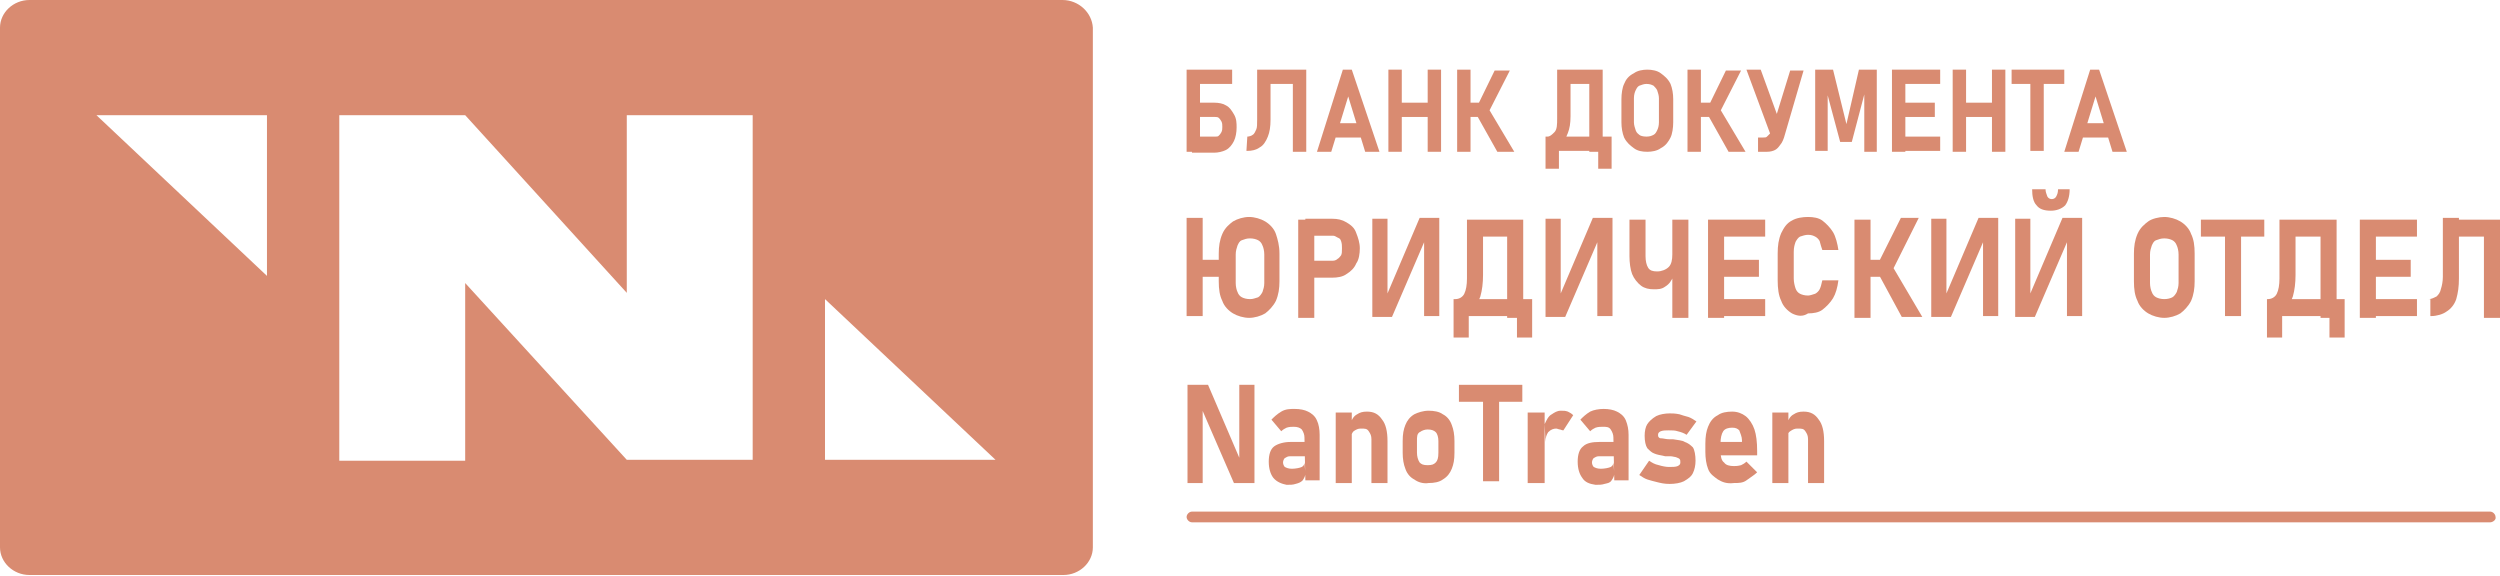
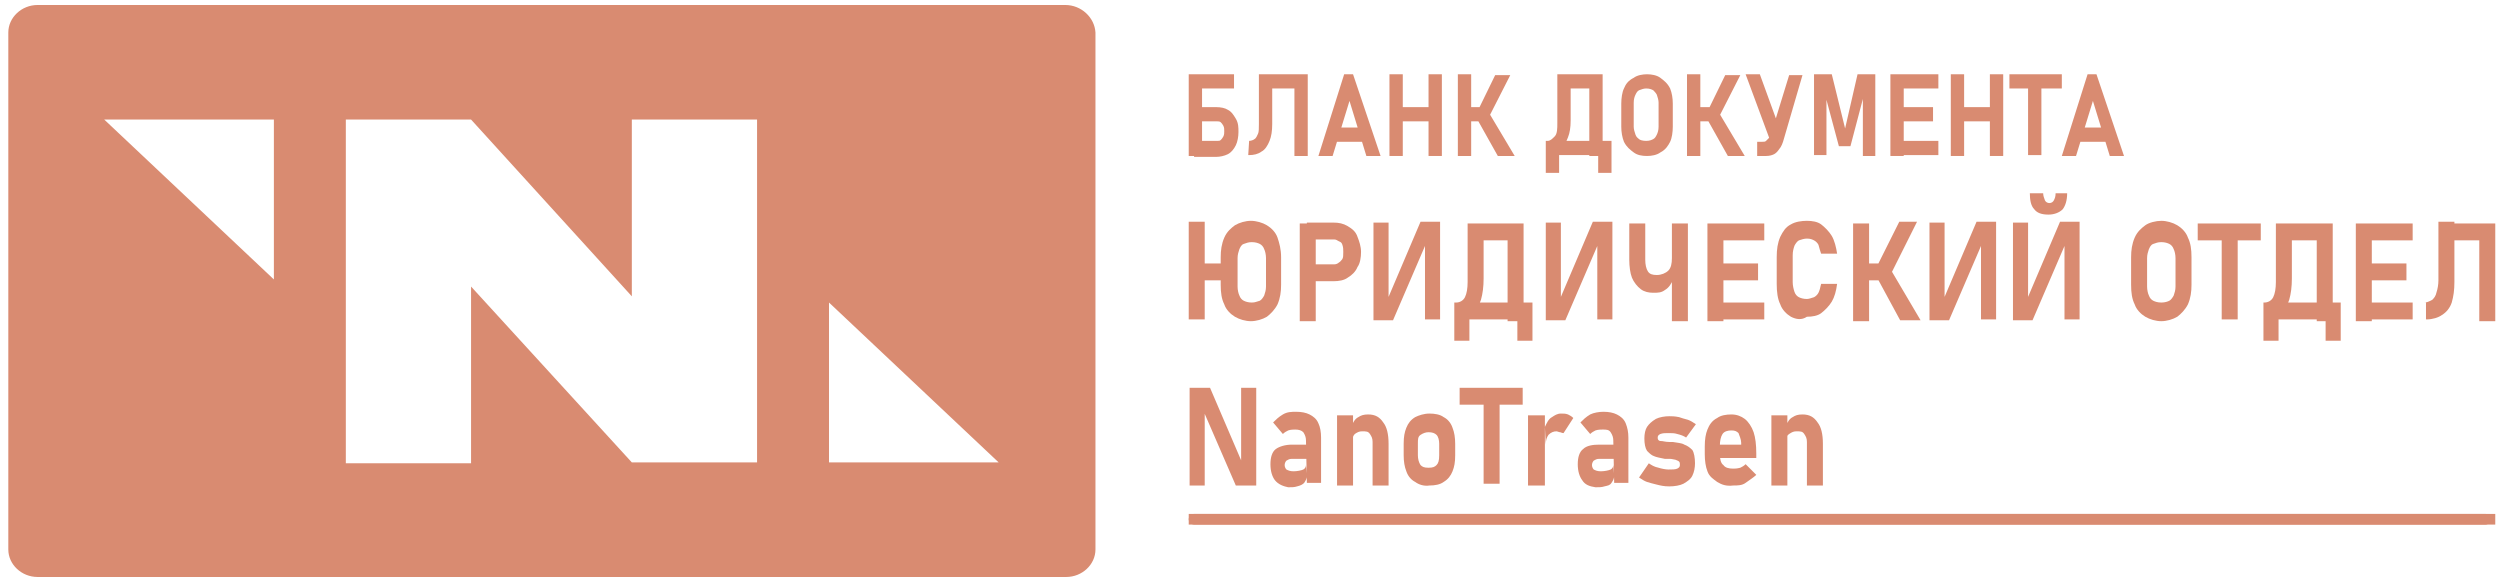
- <svg xmlns="http://www.w3.org/2000/svg" version="1.1" id="Слой_1" x="0px" y="0px" viewBox="0 0 280 64.4" style="enable-background:new 0 0 280 64.4;" xml:space="preserve">
-   <style type="text/css">
+ <svg xmlns="http://www.w3.org/2000/svg" version="1.1" x="0px" y="0px" width="300.7" height="70.0" viewBox="0 0 300.7 70.0" style="enable-background:new 0 0 300.7 70.0;" xml:space="preserve">
+   <style type="text/css" id="style1">
	.st0{fill:#D98B71;}
</style>
-   <path class="st0" d="M119,0H3.3C1.5,0,0,1.4,0,3.1v58.2c0,1.7,1.5,3.1,3.3,3.1h115.8c1.8,0,3.3-1.4,3.3-3.1V3.1  C122.3,1.4,120.8,0,119,0z M29.9,30.9l-19.1-18h19.1C29.9,12.9,29.9,30.9,29.9,30.9z M84.2,51.5h-14L52.1,31.7v19.9H38V12.9h14.1  l18.1,19.9V12.9h14.1v38.6H84.2z M92.4,51.5v-18l19.1,18C111.5,51.5,92.4,51.5,92.4,51.5z" />
-   <g>
-     <g>
-       <g>
-         <path class="st0" d="M132.9,7.8h1.5v9.2h-1.5V7.8z M133.4,7.8h4.6v1.6h-4.6C133.4,9.4,133.4,7.8,133.4,7.8z M133.5,15.3h2.6     c0.2,0,0.3,0,0.4-0.1s0.2-0.2,0.3-0.4s0.1-0.4,0.1-0.6s0-0.4-0.1-0.6c-0.1-0.2-0.2-0.3-0.3-0.4c-0.1-0.1-0.3-0.1-0.4-0.1h-2.6     v-1.6h2.5c0.5,0,1,0.1,1.3,0.3c0.4,0.2,0.6,0.5,0.9,1s0.3,1,0.3,1.5s-0.1,1.1-0.3,1.5c-0.2,0.4-0.5,0.8-0.9,1     c-0.4,0.2-0.9,0.3-1.3,0.3h-2.5V15.3L133.5,15.3z" />
-         <path class="st0" d="M139.7,15.3c0.2,0,0.5-0.1,0.6-0.2c0.2-0.1,0.3-0.4,0.4-0.6s0.1-0.6,0.1-1.1V7.8h1.5v5.6     c0,0.8-0.1,1.4-0.3,1.9c-0.2,0.5-0.5,1-0.9,1.2c-0.4,0.3-0.9,0.4-1.4,0.4h-0.1L139.7,15.3L139.7,15.3z M141.8,7.8h3.7v1.6h-3.7     V7.8z M144.8,7.8h1.5v9.2h-1.5V7.8z" />
-         <path class="st0" d="M150.4,7.8h1l3.1,9.2h-1.6l-1.9-6.2l-1.9,6.2h-1.6L150.4,7.8z M148.8,13.8h4.2v1.6h-4.2V13.8z" />
-         <path class="st0" d="M155.5,7.8h1.5v9.2h-1.5V7.8z M156.2,11.5h4.6v1.6h-4.6V11.5z M159.9,7.8h1.5v9.2h-1.5V7.8z" />
-         <path class="st0" d="M163.2,7.8h1.5v9.2h-1.5V7.8z M163.8,11.5h2.8v1.6h-2.8V11.5z M165.4,12.9l1.4-0.6l2.8,4.7h-1.9L165.4,12.9z      M165.4,12l2-4.1h1.7l-2.7,5.3L165.4,12z" />
-         <path class="st0" d="M173.1,15.3h6.9v1.6h-6.9V15.3z M173.1,15.3h1.5v3.6h-1.5V15.3z M173.2,15.3h0.1c0.3,0,0.5-0.2,0.8-0.5     s0.3-0.9,0.3-1.5V7.8h1.5v5.2c0,0.8-0.1,1.4-0.3,1.9c-0.2,0.5-0.4,1-0.9,1.2c-0.3,0.3-0.9,0.4-1.4,0.4h-0.2v-1.2H173.2z      M175.2,7.8h3.4v1.6h-3.4V7.8z M178,7.8h1.5v9.2H178V7.8z M179,15.3h1.5v3.6H179V15.3z" />
-         <path class="st0" d="M183,16.6c-0.4-0.3-0.8-0.6-1.1-1.2c-0.2-0.5-0.3-1.1-0.3-1.7v-2.6c0-0.6,0.1-1.3,0.3-1.7     c0.2-0.5,0.5-0.9,1.1-1.2c0.4-0.3,1-0.4,1.5-0.4c0.5,0,1.1,0.1,1.5,0.4c0.4,0.3,0.8,0.6,1.1,1.2c0.2,0.5,0.3,1.1,0.3,1.7v2.6     c0,0.6-0.1,1.3-0.3,1.7c-0.2,0.4-0.5,0.9-1.1,1.2c-0.4,0.3-1,0.4-1.5,0.4C183.9,17,183.4,16.9,183,16.6z M185.2,15.1     c0.2-0.1,0.3-0.3,0.4-0.5c0.1-0.2,0.2-0.5,0.2-0.9V11c0-0.3-0.1-0.6-0.2-0.9c-0.1-0.2-0.3-0.4-0.4-0.5c-0.2-0.1-0.4-0.2-0.8-0.2     c-0.3,0-0.5,0.1-0.8,0.2c-0.2,0.1-0.3,0.3-0.4,0.5c-0.1,0.2-0.2,0.5-0.2,0.9v2.7c0,0.3,0.1,0.6,0.2,0.9s0.3,0.4,0.4,0.5     s0.4,0.2,0.8,0.2C184.8,15.3,185,15.2,185.2,15.1z" />
-         <path class="st0" d="M189,7.8h1.5v9.2H189V7.8z M189.6,11.5h2.8v1.6h-2.8V11.5z M191.3,12.9l1.4-0.6l2.8,4.7h-1.9L191.3,12.9z      M191.3,12l2-4.1h1.7l-2.7,5.3L191.3,12z" />
-         <path class="st0" d="M195.6,7.8h1.6l2.4,6.6l-1,1.5L195.6,7.8z M199.9,15.1c-0.1,0.4-0.3,0.9-0.5,1.1c-0.2,0.3-0.4,0.5-0.6,0.6     c-0.2,0.1-0.5,0.2-0.9,0.2h-1v-1.6h0.6c0.2,0,0.3,0,0.4-0.1c0.1-0.1,0.2-0.2,0.3-0.3c0.1-0.1,0.2-0.3,0.3-0.6l2-6.5h1.5     L199.9,15.1z" />
-         <path class="st0" d="M208.2,7.8h2v9.2h-1.4V9.8l0.1,0.4l-1.5,5.7h-1.3l-1.5-5.6l0.1-0.5v7.1h-1.4V7.8h2l1.5,6.1L208.2,7.8z" />
-         <path class="st0" d="M211.9,7.8h1.5v9.2h-1.5V7.8z M212.5,7.8h4.8v1.6h-4.8V7.8z M212.5,11.5h4.2v1.6h-4.2V11.5z M212.5,15.3h4.8     v1.6h-4.8V15.3z" />
-         <path class="st0" d="M218.7,7.8h1.5v9.2h-1.5V7.8z M219.5,11.5h4.6v1.6h-4.6V11.5z M223.1,7.8h1.5v9.2h-1.5V7.8z" />
-         <path class="st0" d="M225.3,7.8h5.9v1.6h-5.9V7.8z M227.4,8.5h1.5v8.4h-1.5V8.5z" />
-         <path class="st0" d="M234.1,7.8h1l3.1,9.2h-1.6l-1.9-6.2l-1.9,6.2h-1.6L234.1,7.8z M232.5,13.8h4.2v1.6h-4.2V13.8z" />
-         <path class="st0" d="M134.7,35.4h-1.8v-11h1.8V35.4z M133.6,29.1h3.8V31h-3.8V29.1z M138.1,35.1c-0.5-0.3-1-0.8-1.2-1.4     c-0.3-0.6-0.4-1.3-0.4-2.2v-3.1c0-0.8,0.1-1.5,0.4-2.2s0.8-1.1,1.2-1.4c0.5-0.3,1.2-0.5,1.8-0.5s1.3,0.2,1.8,0.5     c0.5,0.3,1,0.8,1.2,1.4c0.2,0.6,0.4,1.3,0.4,2.2v3.1c0,0.8-0.1,1.5-0.4,2.2c-0.3,0.6-0.8,1.1-1.2,1.4c-0.5,0.3-1.2,0.5-1.8,0.5     S138.6,35.4,138.1,35.1z M140.9,33.3c0.2-0.1,0.4-0.4,0.5-0.6c0.1-0.3,0.2-0.6,0.2-1v-3.2c0-0.4-0.1-0.8-0.2-1     c-0.1-0.3-0.3-0.5-0.5-0.6s-0.5-0.2-0.9-0.2s-0.6,0.1-0.9,0.2s-0.4,0.4-0.5,0.6c-0.1,0.3-0.2,0.6-0.2,1v3.2c0,0.4,0.1,0.8,0.2,1     c0.1,0.3,0.3,0.5,0.5,0.6s0.5,0.2,0.9,0.2S140.5,33.4,140.9,33.3z" />
-         <path class="st0" d="M145.4,24.6h1.8v11h-1.8V24.6z M146.2,29.2h3.1c0.2,0,0.4-0.1,0.5-0.2c0.2-0.1,0.3-0.3,0.4-0.4     c0.1-0.2,0.1-0.4,0.1-0.8c0-0.3,0-0.5-0.1-0.8s-0.2-0.3-0.4-0.4c-0.2-0.1-0.3-0.2-0.5-0.2h-3.1v-1.9h3c0.6,0,1.1,0.1,1.6,0.4     c0.5,0.3,0.9,0.6,1.1,1.2c0.2,0.5,0.4,1.1,0.4,1.7s-0.1,1.3-0.4,1.7c-0.2,0.5-0.6,0.9-1.1,1.2c-0.4,0.3-1,0.4-1.6,0.4h-3V29.2z" />
-         <path class="st0" d="M159.5,35.4v-8.7l0.1,0.2l-3.7,8.6h-2.2v-11h1.7v8.8l-0.1-0.2l3.7-8.7h2.2v11L159.5,35.4L159.5,35.4z" />
-         <path class="st0" d="M162.8,33.5h8.2v1.9h-8.2V33.5z M162.8,33.5h1.7v4.3h-1.7V33.5z M162.9,33.5h0.1c0.4,0,0.8-0.2,1-0.6     c0.2-0.4,0.3-1,0.3-1.7v-6.6h1.8v6.2c0,0.9-0.1,1.7-0.3,2.4c-0.2,0.6-0.5,1.1-1,1.4c-0.4,0.3-1,0.5-1.6,0.5h-0.3V33.5L162.9,33.5     z M165.4,24.6h4.2v1.9h-4.2V24.6z M168.8,24.6h1.8v11h-1.8V24.6z M169.9,33.5h1.7v4.3h-1.7V33.5z" />
-         <path class="st0" d="M178.9,35.4v-8.7l0.1,0.2l-3.7,8.6h-2.2v-11h1.7v8.8l-0.1-0.2l3.7-8.7h2.2v11L178.9,35.4L178.9,35.4z" />
-         <path class="st0" d="M183.8,32c-0.4-0.3-0.8-0.8-1-1.3s-0.3-1.3-0.3-2v-4.1h1.8v4.1c0,0.5,0.1,1,0.3,1.3c0.2,0.3,0.5,0.4,1,0.4     c0.5,0,1-0.2,1.3-0.5c0.3-0.3,0.4-0.8,0.4-1.4v-0.9h0.4v1.8c0,0.6-0.1,1.2-0.3,1.6s-0.4,0.8-0.9,1.1c-0.4,0.3-0.8,0.3-1.3,0.3     C184.7,32.4,184.2,32.3,183.8,32z M187.3,24.6h1.8v11h-1.8V24.6z" />
-         <path class="st0" d="M191.3,24.6h1.8v11h-1.8V24.6z M191.9,24.6h5.8v1.9h-5.8V24.6z M191.9,29.1h5.1V31h-5.1V29.1z M191.9,33.5     h5.8v1.9h-5.8V33.5z" />
-         <path class="st0" d="M200.7,35.1c-0.5-0.3-1-0.8-1.2-1.4c-0.3-0.6-0.4-1.4-0.4-2.3v-3c0-0.9,0.1-1.6,0.4-2.3     c0.3-0.6,0.6-1.1,1.2-1.4c0.5-0.3,1.2-0.4,1.8-0.4c0.6,0,1.2,0.1,1.6,0.4c0.4,0.3,0.9,0.8,1.2,1.3c0.3,0.5,0.5,1.3,0.6,2h-1.8     c-0.1-0.3-0.2-0.6-0.3-1c-0.1-0.2-0.3-0.4-0.5-0.5c-0.2-0.1-0.4-0.2-0.8-0.2c-0.3,0-0.6,0.1-0.9,0.2c-0.2,0.1-0.4,0.4-0.5,0.6     c-0.1,0.3-0.2,0.6-0.2,1.1v3c0,0.4,0.1,0.8,0.2,1.1c0.1,0.3,0.3,0.5,0.5,0.6c0.2,0.1,0.5,0.2,0.9,0.2c0.2,0,0.5-0.1,0.8-0.2     c0.2-0.1,0.4-0.3,0.5-0.5s0.2-0.5,0.3-1h1.8c-0.1,0.8-0.3,1.5-0.6,2c-0.3,0.5-0.8,1-1.2,1.3c-0.4,0.3-1,0.4-1.6,0.4     C201.9,35.5,201.3,35.4,200.7,35.1z" />
-         <path class="st0" d="M207.7,24.6h1.8v11h-1.8V24.6z M208.5,29.1h3.4V31h-3.4V29.1z M210.4,30.7l1.6-0.8l3.3,5.6h-2.3L210.4,30.7z      M210.4,29.4l2.5-5h2l-3.2,6.4L210.4,29.4z" />
-         <path class="st0" d="M222.1,35.4v-8.7l0.1,0.2l-3.7,8.6h-2.2v-11h1.7v8.8l-0.1-0.2l3.7-8.7h2.2v11L222.1,35.4L222.1,35.4z" />
-         <path class="st0" d="M231.5,35.4v-8.7l0.1,0.2l-3.7,8.6h-2.2v-11h1.7v8.8l-0.1-0.2l3.7-8.7h2.2v11L231.5,35.4L231.5,35.4z      M231.8,21.2c0,0.8-0.2,1.4-0.5,1.8c-0.4,0.4-1,0.6-1.6,0.6l0,0c-0.8,0-1.3-0.2-1.6-0.6c-0.4-0.4-0.5-1.1-0.5-1.8h1.5     c0,0.3,0.1,0.5,0.2,0.8c0.1,0.2,0.3,0.3,0.5,0.3l0,0c0.2,0,0.4-0.1,0.5-0.3c0.1-0.2,0.2-0.4,0.2-0.8H231.8z" />
-         <path class="st0" d="M240.6,35.1c-0.5-0.3-1-0.8-1.2-1.4c-0.3-0.6-0.4-1.3-0.4-2.2v-3.1c0-0.8,0.1-1.5,0.4-2.2s0.8-1.1,1.2-1.4     c0.4-0.3,1.2-0.5,1.8-0.5c0.6,0,1.3,0.2,1.8,0.5c0.5,0.3,1,0.8,1.2,1.4c0.3,0.6,0.4,1.3,0.4,2.2v3.1c0,0.8-0.1,1.5-0.4,2.2     c-0.3,0.6-0.8,1.1-1.2,1.4c-0.5,0.3-1.2,0.5-1.8,0.5S241.1,35.4,240.6,35.1z M243.3,33.3c0.2-0.1,0.4-0.4,0.5-0.6     c0.1-0.3,0.2-0.6,0.2-1v-3.2c0-0.4-0.1-0.8-0.2-1c-0.1-0.3-0.3-0.5-0.5-0.6s-0.5-0.2-0.9-0.2s-0.6,0.1-0.9,0.2s-0.4,0.4-0.5,0.6     c-0.1,0.3-0.2,0.6-0.2,1v3.2c0,0.4,0.1,0.8,0.2,1c0.1,0.3,0.3,0.5,0.5,0.6s0.5,0.2,0.9,0.2S243.1,33.4,243.3,33.3z" />
-         <path class="st0" d="M246.5,24.6h7.1v1.9h-7.1V24.6z M249.2,25.4h1.8v10h-1.8V25.4z" />
-         <path class="st0" d="M253.9,33.5h8.2v1.9h-8.2V33.5z M253.9,33.5h1.7v4.3h-1.7V33.5z M253.9,33.5h0.1c0.4,0,0.8-0.2,1-0.6     c0.2-0.4,0.3-1,0.3-1.7v-6.6h1.8v6.2c0,0.9-0.1,1.7-0.3,2.4c-0.2,0.6-0.5,1.1-1,1.4s-1,0.5-1.6,0.5h-0.3V33.5L253.9,33.5z      M256.4,24.6h4.2v1.9h-4.2V24.6z M259.9,24.6h1.8v11h-1.8V24.6z M260.9,33.5h1.7v4.3h-1.7V33.5z" />
-         <path class="st0" d="M264.3,24.6h1.8v11h-1.8V24.6z M264.9,24.6h5.8v1.9h-5.8V24.6z M264.9,29.1h5.1V31h-5.1V29.1z M264.9,33.5     h5.8v1.9h-5.8V33.5z" />
-         <path class="st0" d="M272,33.5c0.3,0,0.5-0.1,0.9-0.3c0.2-0.2,0.4-0.4,0.5-0.9c0.1-0.3,0.2-0.8,0.2-1.3v-6.6h1.8v6.8     c0,0.9-0.1,1.6-0.3,2.3c-0.2,0.6-0.6,1.1-1.1,1.4c-0.4,0.3-1.1,0.5-1.7,0.5h-0.1v-1.9H272z M274.5,24.6h4.4v1.9h-4.4V24.6z      M278.2,24.6h1.8v11h-1.8V24.6z" />
-         <path class="st0" d="M133,43.1h2.3l3.6,8.4l-0.1,0.2v-8.6h1.7v11h-2.3l-3.6-8.3l0.1-0.2v8.5H133L133,43.1L133,43.1z" />
-         <path class="st0" d="M142.6,53.5c-0.3-0.4-0.5-1-0.5-1.8c0-0.8,0.2-1.4,0.6-1.7c0.4-0.3,1.1-0.5,1.8-0.5h1.7l0.1,1.6h-1.8     c-0.3,0-0.4,0.1-0.6,0.2c-0.1,0.1-0.2,0.3-0.2,0.5s0.1,0.4,0.2,0.5c0.2,0.1,0.4,0.2,0.8,0.2c0.4,0,0.9-0.1,1.1-0.2     c0.2-0.1,0.3-0.3,0.3-0.5l0.1,1.2c0,0.3-0.1,0.5-0.3,0.8c-0.2,0.2-0.4,0.3-0.8,0.4c-0.3,0.1-0.6,0.1-1,0.1     C143.6,54.2,143,54,142.6,53.5z M146.1,49c0-0.3-0.1-0.6-0.3-0.9c-0.2-0.2-0.5-0.3-0.9-0.3c-0.2,0-0.5,0-0.8,0.1     c-0.2,0.1-0.4,0.2-0.6,0.4l-1.1-1.3c0.3-0.3,0.6-0.6,1.1-0.9s1-0.3,1.5-0.3c0.6,0,1.1,0.1,1.5,0.3c0.4,0.2,0.8,0.5,1,1     c0.2,0.4,0.3,1,0.3,1.6v5.1h-1.6L146.1,49L146.1,49z" />
-         <path class="st0" d="M149.6,46.2h1.8v7.9h-1.8V46.2z M153.6,49.2c0-0.4-0.1-0.6-0.3-0.9s-0.4-0.3-0.9-0.3c-0.3,0-0.5,0.1-0.8,0.3     c-0.2,0.2-0.3,0.5-0.3,0.9l-0.1-1.7c0.2-0.5,0.4-0.9,0.8-1.1c0.3-0.2,0.6-0.3,1.1-0.3c0.8,0,1.3,0.3,1.7,0.9     c0.4,0.5,0.6,1.3,0.6,2.4v4.7h-1.8V49.2L153.6,49.2z" />
-         <path class="st0" d="M158.4,53.7c-0.4-0.2-0.8-0.6-1-1.2c-0.2-0.5-0.3-1.1-0.3-1.8v-1.3c0-0.8,0.1-1.3,0.3-1.8     c0.2-0.5,0.5-0.9,1-1.2c0.4-0.2,1-0.4,1.6-0.4s1.2,0.1,1.6,0.4c0.4,0.2,0.8,0.6,1,1.2c0.2,0.5,0.3,1.1,0.3,1.8v1.3     c0,0.8-0.1,1.3-0.3,1.8c-0.2,0.5-0.5,0.9-1,1.2c-0.4,0.3-1,0.4-1.6,0.4C159.4,54.2,158.8,54,158.4,53.7z M160.8,51.8     c0.2-0.2,0.3-0.5,0.3-1.1v-1.3c0-0.4-0.1-0.8-0.3-1s-0.5-0.3-0.9-0.3c-0.3,0-0.6,0.1-0.9,0.3s-0.3,0.5-0.3,1v1.3     c0,0.4,0.1,0.8,0.3,1.1c0.2,0.2,0.4,0.3,0.9,0.3C160.4,52.1,160.6,52,160.8,51.8z" />
-         <path class="st0" d="M163.4,43.1h7.1V45h-7.1V43.1L163.4,43.1z M166.1,43.9h1.8v10h-1.8V43.9z" />
-         <path class="st0" d="M171.1,46.2h1.9v7.9h-1.9V46.2z M174.7,48.1c-0.1,0-0.3-0.1-0.4-0.1c-0.3,0-0.6,0.1-0.9,0.4     c-0.2,0.3-0.3,0.6-0.3,1.1l-0.1-2c0.2-0.4,0.4-0.9,0.8-1.1c0.3-0.2,0.6-0.4,1-0.4s0.5,0,0.8,0.1c0.2,0.1,0.4,0.2,0.6,0.4     l-1.1,1.7C174.9,48.2,174.8,48.1,174.7,48.1z" />
-         <path class="st0" d="M177.2,53.5c-0.3-0.4-0.5-1-0.5-1.8c0-0.8,0.2-1.4,0.6-1.7c0.4-0.4,1.1-0.5,1.8-0.5h1.7l0.1,1.6h-1.8     c-0.3,0-0.4,0.1-0.6,0.2c-0.1,0.1-0.2,0.3-0.2,0.5s0.1,0.4,0.2,0.5c0.2,0.1,0.4,0.2,0.8,0.2c0.4,0,0.9-0.1,1.1-0.2     c0.2-0.1,0.3-0.3,0.3-0.5l0.1,1.2c0,0.3-0.1,0.5-0.3,0.8s-0.4,0.3-0.8,0.4c-0.3,0.1-0.6,0.1-1,0.1C178,54.2,177.5,54,177.2,53.5z      M180.7,49c0-0.3-0.1-0.6-0.3-0.9s-0.5-0.3-0.9-0.3c-0.2,0-0.5,0-0.8,0.1c-0.2,0.1-0.4,0.2-0.6,0.4l-1.1-1.3     c0.3-0.3,0.6-0.6,1.1-0.9c0.4-0.2,1-0.3,1.5-0.3c0.6,0,1.1,0.1,1.5,0.3c0.4,0.2,0.8,0.5,1,1s0.3,1,0.3,1.6v5.1h-1.6L180.7,49     L180.7,49z" />
-         <path class="st0" d="M185.6,54c-0.4-0.1-0.8-0.2-1.1-0.3c-0.3-0.1-0.6-0.3-0.9-0.5l1.1-1.6c0.3,0.2,0.6,0.4,1.1,0.5     c0.3,0.1,0.8,0.2,1.1,0.2c0.4,0,0.8,0,1-0.1c0.2-0.1,0.3-0.2,0.3-0.4s0-0.3-0.1-0.4c-0.1-0.1-0.2-0.1-0.4-0.2     c-0.1,0-0.4-0.1-0.6-0.1c-0.1,0-0.1,0-0.2,0s-0.2,0-0.2,0s0,0-0.1,0c0,0,0,0-0.1,0c-0.5-0.1-1-0.2-1.2-0.3     c-0.3-0.1-0.5-0.3-0.8-0.6c-0.2-0.3-0.3-0.8-0.3-1.4c0-0.5,0.1-1,0.3-1.3c0.2-0.3,0.5-0.6,1-0.9c0.4-0.2,1-0.3,1.5-0.3     c0.3,0,0.6,0,1.1,0.1c0.3,0.1,0.6,0.2,1,0.3c0.3,0.1,0.6,0.3,0.9,0.5l-1.1,1.5c-0.3-0.2-0.6-0.3-1-0.4c-0.3-0.1-0.6-0.1-1-0.1     s-0.6,0-0.9,0.1c-0.2,0.1-0.3,0.2-0.3,0.4c0,0.1,0,0.2,0.1,0.3c0.1,0.1,0.2,0.1,0.4,0.1c0.1,0,0.4,0.1,0.8,0.1h0.1h0.1     c0,0,0,0,0.1,0c0,0,0,0,0.1,0c0.5,0.1,1,0.1,1.3,0.3c0.3,0.1,0.6,0.3,0.9,0.6c0.2,0.3,0.3,0.9,0.3,1.5c0,0.5-0.1,1-0.3,1.4     c-0.2,0.4-0.5,0.6-1,0.9c-0.4,0.2-1,0.3-1.6,0.3C186.4,54.2,186,54.1,185.6,54z" />
-         <path class="st0" d="M192.4,53.7c-0.4-0.3-0.9-0.6-1.1-1.2c-0.2-0.5-0.3-1.2-0.3-1.9v-0.9c0-0.8,0.1-1.4,0.3-1.9     c0.2-0.5,0.5-1,1.1-1.3c0.4-0.3,1-0.4,1.6-0.4s1.1,0.2,1.5,0.5c0.4,0.3,0.8,0.9,1,1.5c0.2,0.6,0.3,1.4,0.3,2.4V51h-4.7v-1.5h3     v-0.2c0-0.4-0.2-0.8-0.3-1.1c-0.2-0.2-0.4-0.3-0.8-0.3c-0.4,0-0.8,0.1-1,0.4c-0.2,0.3-0.3,0.8-0.3,1.3v1c0,0.5,0.1,1,0.4,1.2     c0.2,0.3,0.6,0.4,1.1,0.4c0.2,0,0.4,0,0.8-0.1c0.2-0.1,0.4-0.2,0.6-0.4l1.2,1.2c-0.3,0.3-0.8,0.6-1.2,0.9s-0.9,0.3-1.4,0.3     C193.4,54.2,192.9,54,192.4,53.7z" />
-         <path class="st0" d="M198.5,46.2h1.8v7.9h-1.8V46.2z M202.5,49.2c0-0.4-0.1-0.6-0.3-0.9s-0.4-0.3-0.9-0.3c-0.3,0-0.5,0.1-0.8,0.3     s-0.3,0.5-0.3,0.9l-0.1-1.7c0.2-0.5,0.4-0.9,0.8-1.1c0.3-0.2,0.6-0.3,1.1-0.3c0.8,0,1.3,0.3,1.7,0.9c0.4,0.5,0.6,1.3,0.6,2.4v4.7     h-1.8V49.2z" />
+   <g id="normalized_artwork" transform="translate(1,0.6) scale(1.068323)">
+     <path class="st0" d="M119,0H3.3C1.5,0,0,1.4,0,3.1v58.2c0,1.7,1.5,3.1,3.3,3.1h115.8c1.8,0,3.3-1.4,3.3-3.1V3.1  C122.3,1.4,120.8,0,119,0z M29.9,30.9l-19.1-18h19.1C29.9,12.9,29.9,30.9,29.9,30.9z M84.2,51.5h-14L52.1,31.7v19.9H38V12.9h14.1  l18.1,19.9V12.9h14.1v38.6H84.2z M92.4,51.5v-18l19.1,18C111.5,51.5,92.4,51.5,92.4,51.5z" id="path1" />
+     <g id="g43">
+       <g id="g42">
+         <g id="g41">
+           <path class="st0" d="M132.9,7.8h1.5v9.2h-1.5V7.8z M133.4,7.8h4.6v1.6h-4.6C133.4,9.4,133.4,7.8,133.4,7.8z M133.5,15.3h2.6     c0.2,0,0.3,0,0.4-0.1s0.2-0.2,0.3-0.4s0.1-0.4,0.1-0.6s0-0.4-0.1-0.6c-0.1-0.2-0.2-0.3-0.3-0.4c-0.1-0.1-0.3-0.1-0.4-0.1h-2.6     v-1.6h2.5c0.5,0,1,0.1,1.3,0.3c0.4,0.2,0.6,0.5,0.9,1s0.3,1,0.3,1.5s-0.1,1.1-0.3,1.5c-0.2,0.4-0.5,0.8-0.9,1     c-0.4,0.2-0.9,0.3-1.3,0.3h-2.5V15.3L133.5,15.3z" id="path2" />
+           <path class="st0" d="M139.7,15.3c0.2,0,0.5-0.1,0.6-0.2c0.2-0.1,0.3-0.4,0.4-0.6s0.1-0.6,0.1-1.1V7.8h1.5v5.6     c0,0.8-0.1,1.4-0.3,1.9c-0.2,0.5-0.5,1-0.9,1.2c-0.4,0.3-0.9,0.4-1.4,0.4h-0.1L139.7,15.3L139.7,15.3z M141.8,7.8h3.7v1.6h-3.7     V7.8z M144.8,7.8h1.5v9.2h-1.5V7.8z" id="path3" />
+           <path class="st0" d="M150.4,7.8h1l3.1,9.2h-1.6l-1.9-6.2l-1.9,6.2h-1.6L150.4,7.8z M148.8,13.8h4.2v1.6h-4.2V13.8z" id="path4" />
+           <path class="st0" d="M155.5,7.8h1.5v9.2h-1.5V7.8z M156.2,11.5h4.6v1.6h-4.6V11.5z M159.9,7.8h1.5v9.2h-1.5V7.8z" id="path5" />
+           <path class="st0" d="M163.2,7.8h1.5v9.2h-1.5V7.8z M163.8,11.5h2.8v1.6h-2.8V11.5z M165.4,12.9l1.4-0.6l2.8,4.7h-1.9L165.4,12.9z      M165.4,12l2-4.1h1.7l-2.7,5.3L165.4,12z" id="path6" />
+           <path class="st0" d="M173.1,15.3h6.9v1.6h-6.9V15.3z M173.1,15.3h1.5v3.6h-1.5V15.3z M173.2,15.3h0.1c0.3,0,0.5-0.2,0.8-0.5     s0.3-0.9,0.3-1.5V7.8h1.5v5.2c0,0.8-0.1,1.4-0.3,1.9c-0.2,0.5-0.4,1-0.9,1.2c-0.3,0.3-0.9,0.4-1.4,0.4h-0.2v-1.2H173.2z      M175.2,7.8h3.4v1.6h-3.4V7.8z M178,7.8h1.5v9.2H178V7.8z M179,15.3h1.5v3.6H179V15.3z" id="path7" />
+           <path class="st0" d="M183,16.6c-0.4-0.3-0.8-0.6-1.1-1.2c-0.2-0.5-0.3-1.1-0.3-1.7v-2.6c0-0.6,0.1-1.3,0.3-1.7     c0.2-0.5,0.5-0.9,1.1-1.2c0.4-0.3,1-0.4,1.5-0.4c0.5,0,1.1,0.1,1.5,0.4c0.4,0.3,0.8,0.6,1.1,1.2c0.2,0.5,0.3,1.1,0.3,1.7v2.6     c0,0.6-0.1,1.3-0.3,1.7c-0.2,0.4-0.5,0.9-1.1,1.2c-0.4,0.3-1,0.4-1.5,0.4C183.9,17,183.4,16.9,183,16.6z M185.2,15.1     c0.2-0.1,0.3-0.3,0.4-0.5c0.1-0.2,0.2-0.5,0.2-0.9V11c0-0.3-0.1-0.6-0.2-0.9c-0.1-0.2-0.3-0.4-0.4-0.5c-0.2-0.1-0.4-0.2-0.8-0.2     c-0.3,0-0.5,0.1-0.8,0.2c-0.2,0.1-0.3,0.3-0.4,0.5c-0.1,0.2-0.2,0.5-0.2,0.9v2.7c0,0.3,0.1,0.6,0.2,0.9s0.3,0.4,0.4,0.5     s0.4,0.2,0.8,0.2C184.8,15.3,185,15.2,185.2,15.1z" id="path8" />
+           <path class="st0" d="M189,7.8h1.5v9.2H189V7.8z M189.6,11.5h2.8v1.6h-2.8V11.5z M191.3,12.9l1.4-0.6l2.8,4.7h-1.9L191.3,12.9z      M191.3,12l2-4.1h1.7l-2.7,5.3L191.3,12z" id="path9" />
+           <path class="st0" d="M195.6,7.8h1.6l2.4,6.6l-1,1.5L195.6,7.8z M199.9,15.1c-0.1,0.4-0.3,0.9-0.5,1.1c-0.2,0.3-0.4,0.5-0.6,0.6     c-0.2,0.1-0.5,0.2-0.9,0.2h-1v-1.6h0.6c0.2,0,0.3,0,0.4-0.1c0.1-0.1,0.2-0.2,0.3-0.3c0.1-0.1,0.2-0.3,0.3-0.6l2-6.5h1.5     L199.9,15.1z" id="path10" />
+           <path class="st0" d="M208.2,7.8h2v9.2h-1.4V9.8l0.1,0.4l-1.5,5.7h-1.3l-1.5-5.6l0.1-0.5v7.1h-1.4V7.8h2l1.5,6.1L208.2,7.8z" id="path11" />
+           <path class="st0" d="M211.9,7.8h1.5v9.2h-1.5V7.8z M212.5,7.8h4.8v1.6h-4.8V7.8z M212.5,11.5h4.2v1.6h-4.2V11.5z M212.5,15.3h4.8     v1.6h-4.8V15.3z" id="path12" />
+           <path class="st0" d="M218.7,7.8h1.5v9.2h-1.5V7.8z M219.5,11.5h4.6v1.6h-4.6V11.5z M223.1,7.8h1.5v9.2h-1.5V7.8z" id="path13" />
+           <path class="st0" d="M225.3,7.8h5.9v1.6h-5.9V7.8z M227.4,8.5h1.5v8.4h-1.5V8.5z" id="path14" />
+           <path class="st0" d="M234.1,7.8h1l3.1,9.2h-1.6l-1.9-6.2l-1.9,6.2h-1.6L234.1,7.8z M232.5,13.8h4.2v1.6h-4.2V13.8z" id="path15" />
+           <path class="st0" d="M134.7,35.4h-1.8v-11h1.8V35.4z M133.6,29.1h3.8V31h-3.8V29.1z M138.1,35.1c-0.5-0.3-1-0.8-1.2-1.4     c-0.3-0.6-0.4-1.3-0.4-2.2v-3.1c0-0.8,0.1-1.5,0.4-2.2s0.8-1.1,1.2-1.4c0.5-0.3,1.2-0.5,1.8-0.5s1.3,0.2,1.8,0.5     c0.5,0.3,1,0.8,1.2,1.4c0.2,0.6,0.4,1.3,0.4,2.2v3.1c0,0.8-0.1,1.5-0.4,2.2c-0.3,0.6-0.8,1.1-1.2,1.4c-0.5,0.3-1.2,0.5-1.8,0.5     S138.6,35.4,138.1,35.1z M140.9,33.3c0.2-0.1,0.4-0.4,0.5-0.6c0.1-0.3,0.2-0.6,0.2-1v-3.2c0-0.4-0.1-0.8-0.2-1     c-0.1-0.3-0.3-0.5-0.5-0.6s-0.5-0.2-0.9-0.2s-0.6,0.1-0.9,0.2s-0.4,0.4-0.5,0.6c-0.1,0.3-0.2,0.6-0.2,1v3.2c0,0.4,0.1,0.8,0.2,1     c0.1,0.3,0.3,0.5,0.5,0.6s0.5,0.2,0.9,0.2S140.5,33.4,140.9,33.3z" id="path16" />
+           <path class="st0" d="M145.4,24.6h1.8v11h-1.8V24.6z M146.2,29.2h3.1c0.2,0,0.4-0.1,0.5-0.2c0.2-0.1,0.3-0.3,0.4-0.4     c0.1-0.2,0.1-0.4,0.1-0.8c0-0.3,0-0.5-0.1-0.8s-0.2-0.3-0.4-0.4c-0.2-0.1-0.3-0.2-0.5-0.2h-3.1v-1.9h3c0.6,0,1.1,0.1,1.6,0.4     c0.5,0.3,0.9,0.6,1.1,1.2c0.2,0.5,0.4,1.1,0.4,1.7s-0.1,1.3-0.4,1.7c-0.2,0.5-0.6,0.9-1.1,1.2c-0.4,0.3-1,0.4-1.6,0.4h-3V29.2z" id="path17" />
+           <path class="st0" d="M159.5,35.4v-8.7l0.1,0.2l-3.7,8.6h-2.2v-11h1.7v8.8l-0.1-0.2l3.7-8.7h2.2v11L159.5,35.4L159.5,35.4z" id="path18" />
+           <path class="st0" d="M162.8,33.5h8.2v1.9h-8.2V33.5z M162.8,33.5h1.7v4.3h-1.7V33.5z M162.9,33.5h0.1c0.4,0,0.8-0.2,1-0.6     c0.2-0.4,0.3-1,0.3-1.7v-6.6h1.8v6.2c0,0.9-0.1,1.7-0.3,2.4c-0.2,0.6-0.5,1.1-1,1.4c-0.4,0.3-1,0.5-1.6,0.5h-0.3V33.5L162.9,33.5     z M165.4,24.6h4.2v1.9h-4.2V24.6z M168.8,24.6h1.8v11h-1.8V24.6z M169.9,33.5h1.7v4.3h-1.7V33.5z" id="path19" />
+           <path class="st0" d="M178.9,35.4v-8.7l0.1,0.2l-3.7,8.6h-2.2v-11h1.7v8.8l-0.1-0.2l3.7-8.7h2.2v11L178.9,35.4L178.9,35.4z" id="path20" />
+           <path class="st0" d="M183.8,32c-0.4-0.3-0.8-0.8-1-1.3s-0.3-1.3-0.3-2v-4.1h1.8v4.1c0,0.5,0.1,1,0.3,1.3c0.2,0.3,0.5,0.4,1,0.4     c0.5,0,1-0.2,1.3-0.5c0.3-0.3,0.4-0.8,0.4-1.4v-0.9h0.4v1.8c0,0.6-0.1,1.2-0.3,1.6s-0.4,0.8-0.9,1.1c-0.4,0.3-0.8,0.3-1.3,0.3     C184.7,32.4,184.2,32.3,183.8,32z M187.3,24.6h1.8v11h-1.8V24.6z" id="path21" />
+           <path class="st0" d="M191.3,24.6h1.8v11h-1.8V24.6z M191.9,24.6h5.8v1.9h-5.8V24.6z M191.9,29.1h5.1V31h-5.1V29.1z M191.9,33.5     h5.8v1.9h-5.8V33.5z" id="path22" />
+           <path class="st0" d="M200.7,35.1c-0.5-0.3-1-0.8-1.2-1.4c-0.3-0.6-0.4-1.4-0.4-2.3v-3c0-0.9,0.1-1.6,0.4-2.3     c0.3-0.6,0.6-1.1,1.2-1.4c0.5-0.3,1.2-0.4,1.8-0.4c0.6,0,1.2,0.1,1.6,0.4c0.4,0.3,0.9,0.8,1.2,1.3c0.3,0.5,0.5,1.3,0.6,2h-1.8     c-0.1-0.3-0.2-0.6-0.3-1c-0.1-0.2-0.3-0.4-0.5-0.5c-0.2-0.1-0.4-0.2-0.8-0.2c-0.3,0-0.6,0.1-0.9,0.2c-0.2,0.1-0.4,0.4-0.5,0.6     c-0.1,0.3-0.2,0.6-0.2,1.1v3c0,0.4,0.1,0.8,0.2,1.1c0.1,0.3,0.3,0.5,0.5,0.6c0.2,0.1,0.5,0.2,0.9,0.2c0.2,0,0.5-0.1,0.8-0.2     c0.2-0.1,0.4-0.3,0.5-0.5s0.2-0.5,0.3-1h1.8c-0.1,0.8-0.3,1.5-0.6,2c-0.3,0.5-0.8,1-1.2,1.3c-0.4,0.3-1,0.4-1.6,0.4     C201.9,35.5,201.3,35.4,200.7,35.1z" id="path23" />
+           <path class="st0" d="M207.7,24.6h1.8v11h-1.8V24.6z M208.5,29.1h3.4V31h-3.4V29.1z M210.4,30.7l1.6-0.8l3.3,5.6h-2.3L210.4,30.7z      M210.4,29.4l2.5-5h2l-3.2,6.4L210.4,29.4z" id="path24" />
+           <path class="st0" d="M222.1,35.4v-8.7l0.1,0.2l-3.7,8.6h-2.2v-11h1.7v8.8l-0.1-0.2l3.7-8.7h2.2v11L222.1,35.4L222.1,35.4z" id="path25" />
+           <path class="st0" d="M231.5,35.4v-8.7l0.1,0.2l-3.7,8.6h-2.2v-11h1.7v8.8l-0.1-0.2l3.7-8.7h2.2v11L231.5,35.4L231.5,35.4z      M231.8,21.2c0,0.8-0.2,1.4-0.5,1.8c-0.4,0.4-1,0.6-1.6,0.6l0,0c-0.8,0-1.3-0.2-1.6-0.6c-0.4-0.4-0.5-1.1-0.5-1.8h1.5     c0,0.3,0.1,0.5,0.2,0.8c0.1,0.2,0.3,0.3,0.5,0.3l0,0c0.2,0,0.4-0.1,0.5-0.3c0.1-0.2,0.2-0.4,0.2-0.8H231.8z" id="path26" />
+           <path class="st0" d="M240.6,35.1c-0.5-0.3-1-0.8-1.2-1.4c-0.3-0.6-0.4-1.3-0.4-2.2v-3.1c0-0.8,0.1-1.5,0.4-2.2s0.8-1.1,1.2-1.4     c0.4-0.3,1.2-0.5,1.8-0.5c0.6,0,1.3,0.2,1.8,0.5c0.5,0.3,1,0.8,1.2,1.4c0.3,0.6,0.4,1.3,0.4,2.2v3.1c0,0.8-0.1,1.5-0.4,2.2     c-0.3,0.6-0.8,1.1-1.2,1.4c-0.5,0.3-1.2,0.5-1.8,0.5S241.1,35.4,240.6,35.1z M243.3,33.3c0.2-0.1,0.4-0.4,0.5-0.6     c0.1-0.3,0.2-0.6,0.2-1v-3.2c0-0.4-0.1-0.8-0.2-1c-0.1-0.3-0.3-0.5-0.5-0.6s-0.5-0.2-0.9-0.2s-0.6,0.1-0.9,0.2s-0.4,0.4-0.5,0.6     c-0.1,0.3-0.2,0.6-0.2,1v3.2c0,0.4,0.1,0.8,0.2,1c0.1,0.3,0.3,0.5,0.5,0.6s0.5,0.2,0.9,0.2S243.1,33.4,243.3,33.3z" id="path27" />
+           <path class="st0" d="M246.5,24.6h7.1v1.9h-7.1V24.6z M249.2,25.4h1.8v10h-1.8V25.4z" id="path28" />
+           <path class="st0" d="M253.9,33.5h8.2v1.9h-8.2V33.5z M253.9,33.5h1.7v4.3h-1.7V33.5z M253.9,33.5h0.1c0.4,0,0.8-0.2,1-0.6     c0.2-0.4,0.3-1,0.3-1.7v-6.6h1.8v6.2c0,0.9-0.1,1.7-0.3,2.4c-0.2,0.6-0.5,1.1-1,1.4s-1,0.5-1.6,0.5h-0.3V33.5L253.9,33.5z      M256.4,24.6h4.2v1.9h-4.2V24.6z M259.9,24.6h1.8v11h-1.8V24.6z M260.9,33.5h1.7v4.3h-1.7V33.5z" id="path29" />
+           <path class="st0" d="M264.3,24.6h1.8v11h-1.8V24.6z M264.9,24.6h5.8v1.9h-5.8V24.6z M264.9,29.1h5.1V31h-5.1V29.1z M264.9,33.5     h5.8v1.9h-5.8V33.5z" id="path30" />
+           <path class="st0" d="M272,33.5c0.3,0,0.5-0.1,0.9-0.3c0.2-0.2,0.4-0.4,0.5-0.9c0.1-0.3,0.2-0.8,0.2-1.3v-6.6h1.8v6.8     c0,0.9-0.1,1.6-0.3,2.3c-0.2,0.6-0.6,1.1-1.1,1.4c-0.4,0.3-1.1,0.5-1.7,0.5h-0.1v-1.9H272z M274.5,24.6h4.4v1.9h-4.4V24.6z      M278.2,24.6h1.8v11h-1.8V24.6z" id="path31" />
+           <path class="st0" d="M133,43.1h2.3l3.6,8.4l-0.1,0.2v-8.6h1.7v11h-2.3l-3.6-8.3l0.1-0.2v8.5H133L133,43.1L133,43.1z" id="path32" />
+           <path class="st0" d="M142.6,53.5c-0.3-0.4-0.5-1-0.5-1.8c0-0.8,0.2-1.4,0.6-1.7c0.4-0.3,1.1-0.5,1.8-0.5h1.7l0.1,1.6h-1.8     c-0.3,0-0.4,0.1-0.6,0.2c-0.1,0.1-0.2,0.3-0.2,0.5s0.1,0.4,0.2,0.5c0.2,0.1,0.4,0.2,0.8,0.2c0.4,0,0.9-0.1,1.1-0.2     c0.2-0.1,0.3-0.3,0.3-0.5l0.1,1.2c0,0.3-0.1,0.5-0.3,0.8c-0.2,0.2-0.4,0.3-0.8,0.4c-0.3,0.1-0.6,0.1-1,0.1     C143.6,54.2,143,54,142.6,53.5z M146.1,49c0-0.3-0.1-0.6-0.3-0.9c-0.2-0.2-0.5-0.3-0.9-0.3c-0.2,0-0.5,0-0.8,0.1     c-0.2,0.1-0.4,0.2-0.6,0.4l-1.1-1.3c0.3-0.3,0.6-0.6,1.1-0.9s1-0.3,1.5-0.3c0.6,0,1.1,0.1,1.5,0.3c0.4,0.2,0.8,0.5,1,1     c0.2,0.4,0.3,1,0.3,1.6v5.1h-1.6L146.1,49L146.1,49z" id="path33" />
+           <path class="st0" d="M149.6,46.2h1.8v7.9h-1.8V46.2z M153.6,49.2c0-0.4-0.1-0.6-0.3-0.9s-0.4-0.3-0.9-0.3c-0.3,0-0.5,0.1-0.8,0.3     c-0.2,0.2-0.3,0.5-0.3,0.9l-0.1-1.7c0.2-0.5,0.4-0.9,0.8-1.1c0.3-0.2,0.6-0.3,1.1-0.3c0.8,0,1.3,0.3,1.7,0.9     c0.4,0.5,0.6,1.3,0.6,2.4v4.7h-1.8V49.2L153.6,49.2z" id="path34" />
+           <path class="st0" d="M158.4,53.7c-0.4-0.2-0.8-0.6-1-1.2c-0.2-0.5-0.3-1.1-0.3-1.8v-1.3c0-0.8,0.1-1.3,0.3-1.8     c0.2-0.5,0.5-0.9,1-1.2c0.4-0.2,1-0.4,1.6-0.4s1.2,0.1,1.6,0.4c0.4,0.2,0.8,0.6,1,1.2c0.2,0.5,0.3,1.1,0.3,1.8v1.3     c0,0.8-0.1,1.3-0.3,1.8c-0.2,0.5-0.5,0.9-1,1.2c-0.4,0.3-1,0.4-1.6,0.4C159.4,54.2,158.8,54,158.4,53.7z M160.8,51.8     c0.2-0.2,0.3-0.5,0.3-1.1v-1.3c0-0.4-0.1-0.8-0.3-1s-0.5-0.3-0.9-0.3c-0.3,0-0.6,0.1-0.9,0.3s-0.3,0.5-0.3,1v1.3     c0,0.4,0.1,0.8,0.3,1.1c0.2,0.2,0.4,0.3,0.9,0.3C160.4,52.1,160.6,52,160.8,51.8z" id="path35" />
+           <path class="st0" d="M163.4,43.1h7.1V45h-7.1V43.1L163.4,43.1z M166.1,43.9h1.8v10h-1.8V43.9z" id="path36" />
+           <path class="st0" d="M171.1,46.2h1.9v7.9h-1.9V46.2z M174.7,48.1c-0.1,0-0.3-0.1-0.4-0.1c-0.3,0-0.6,0.1-0.9,0.4     c-0.2,0.3-0.3,0.6-0.3,1.1l-0.1-2c0.2-0.4,0.4-0.9,0.8-1.1c0.3-0.2,0.6-0.4,1-0.4s0.5,0,0.8,0.1c0.2,0.1,0.4,0.2,0.6,0.4     l-1.1,1.7C174.9,48.2,174.8,48.1,174.7,48.1z" id="path37" />
+           <path class="st0" d="M177.2,53.5c-0.3-0.4-0.5-1-0.5-1.8c0-0.8,0.2-1.4,0.6-1.7c0.4-0.4,1.1-0.5,1.8-0.5h1.7l0.1,1.6h-1.8     c-0.3,0-0.4,0.1-0.6,0.2c-0.1,0.1-0.2,0.3-0.2,0.5s0.1,0.4,0.2,0.5c0.2,0.1,0.4,0.2,0.8,0.2c0.4,0,0.9-0.1,1.1-0.2     c0.2-0.1,0.3-0.3,0.3-0.5l0.1,1.2c0,0.3-0.1,0.5-0.3,0.8s-0.4,0.3-0.8,0.4c-0.3,0.1-0.6,0.1-1,0.1C178,54.2,177.5,54,177.2,53.5z      M180.7,49c0-0.3-0.1-0.6-0.3-0.9s-0.5-0.3-0.9-0.3c-0.2,0-0.5,0-0.8,0.1c-0.2,0.1-0.4,0.2-0.6,0.4l-1.1-1.3     c0.3-0.3,0.6-0.6,1.1-0.9c0.4-0.2,1-0.3,1.5-0.3c0.6,0,1.1,0.1,1.5,0.3c0.4,0.2,0.8,0.5,1,1s0.3,1,0.3,1.6v5.1h-1.6L180.7,49     L180.7,49z" id="path38" />
+           <path class="st0" d="M185.6,54c-0.4-0.1-0.8-0.2-1.1-0.3c-0.3-0.1-0.6-0.3-0.9-0.5l1.1-1.6c0.3,0.2,0.6,0.4,1.1,0.5     c0.3,0.1,0.8,0.2,1.1,0.2c0.4,0,0.8,0,1-0.1c0.2-0.1,0.3-0.2,0.3-0.4s0-0.3-0.1-0.4c-0.1-0.1-0.2-0.1-0.4-0.2     c-0.1,0-0.4-0.1-0.6-0.1c-0.1,0-0.1,0-0.2,0s-0.2,0-0.2,0s0,0-0.1,0c0,0,0,0-0.1,0c-0.5-0.1-1-0.2-1.2-0.3     c-0.3-0.1-0.5-0.3-0.8-0.6c-0.2-0.3-0.3-0.8-0.3-1.4c0-0.5,0.1-1,0.3-1.3c0.2-0.3,0.5-0.6,1-0.9c0.4-0.2,1-0.3,1.5-0.3     c0.3,0,0.6,0,1.1,0.1c0.3,0.1,0.6,0.2,1,0.3c0.3,0.1,0.6,0.3,0.9,0.5l-1.1,1.5c-0.3-0.2-0.6-0.3-1-0.4c-0.3-0.1-0.6-0.1-1-0.1     s-0.6,0-0.9,0.1c-0.2,0.1-0.3,0.2-0.3,0.4c0,0.1,0,0.2,0.1,0.3c0.1,0.1,0.2,0.1,0.4,0.1c0.1,0,0.4,0.1,0.8,0.1h0.1h0.1     c0,0,0,0,0.1,0c0,0,0,0,0.1,0c0.5,0.1,1,0.1,1.3,0.3c0.3,0.1,0.6,0.3,0.9,0.6c0.2,0.3,0.3,0.9,0.3,1.5c0,0.5-0.1,1-0.3,1.4     c-0.2,0.4-0.5,0.6-1,0.9c-0.4,0.2-1,0.3-1.6,0.3C186.4,54.2,186,54.1,185.6,54z" id="path39" />
+           <path class="st0" d="M192.4,53.7c-0.4-0.3-0.9-0.6-1.1-1.2c-0.2-0.5-0.3-1.2-0.3-1.9v-0.9c0-0.8,0.1-1.4,0.3-1.9     c0.2-0.5,0.5-1,1.1-1.3c0.4-0.3,1-0.4,1.6-0.4s1.1,0.2,1.5,0.5c0.4,0.3,0.8,0.9,1,1.5c0.2,0.6,0.3,1.4,0.3,2.4V51h-4.7v-1.5h3     v-0.2c0-0.4-0.2-0.8-0.3-1.1c-0.2-0.2-0.4-0.3-0.8-0.3c-0.4,0-0.8,0.1-1,0.4c-0.2,0.3-0.3,0.8-0.3,1.3v1c0,0.5,0.1,1,0.4,1.2     c0.2,0.3,0.6,0.4,1.1,0.4c0.2,0,0.4,0,0.8-0.1c0.2-0.1,0.4-0.2,0.6-0.4l1.2,1.2c-0.3,0.3-0.8,0.6-1.2,0.9s-0.9,0.3-1.4,0.3     C193.4,54.2,192.9,54,192.4,53.7z" id="path40" />
+           <path class="st0" d="M198.5,46.2h1.8v7.9h-1.8V46.2z M202.5,49.2c0-0.4-0.1-0.6-0.3-0.9s-0.4-0.3-0.9-0.3c-0.3,0-0.5,0.1-0.8,0.3     s-0.3,0.5-0.3,0.9l-0.1-1.7c0.2-0.5,0.4-0.9,0.8-1.1c0.3-0.2,0.6-0.3,1.1-0.3c0.8,0,1.3,0.3,1.7,0.9c0.4,0.5,0.6,1.3,0.6,2.4v4.7     h-1.8V49.2z" id="path41" />
+         </g>
      </g>
+       <path class="st0" d="M278.9,58.5H133.5c-0.3,0-0.6-0.3-0.6-0.6l0,0c0-0.3,0.3-0.6,0.6-0.6h145.4c0.3,0,0.6,0.3,0.6,0.6l0,0   C279.6,58.2,279.2,58.5,278.9,58.5z" id="path42" />
    </g>
-     <path class="st0" d="M278.9,58.5H133.5c-0.3,0-0.6-0.3-0.6-0.6l0,0c0-0.3,0.3-0.6,0.6-0.6h145.4c0.3,0,0.6,0.3,0.6,0.6l0,0   C279.6,58.2,279.2,58.5,278.9,58.5z" />
  </g>
+   <rect id="normalized_rule_extension" x="142.980" y="61.815" width="157.151" height="1.282" fill="#D98B71" />
</svg>
